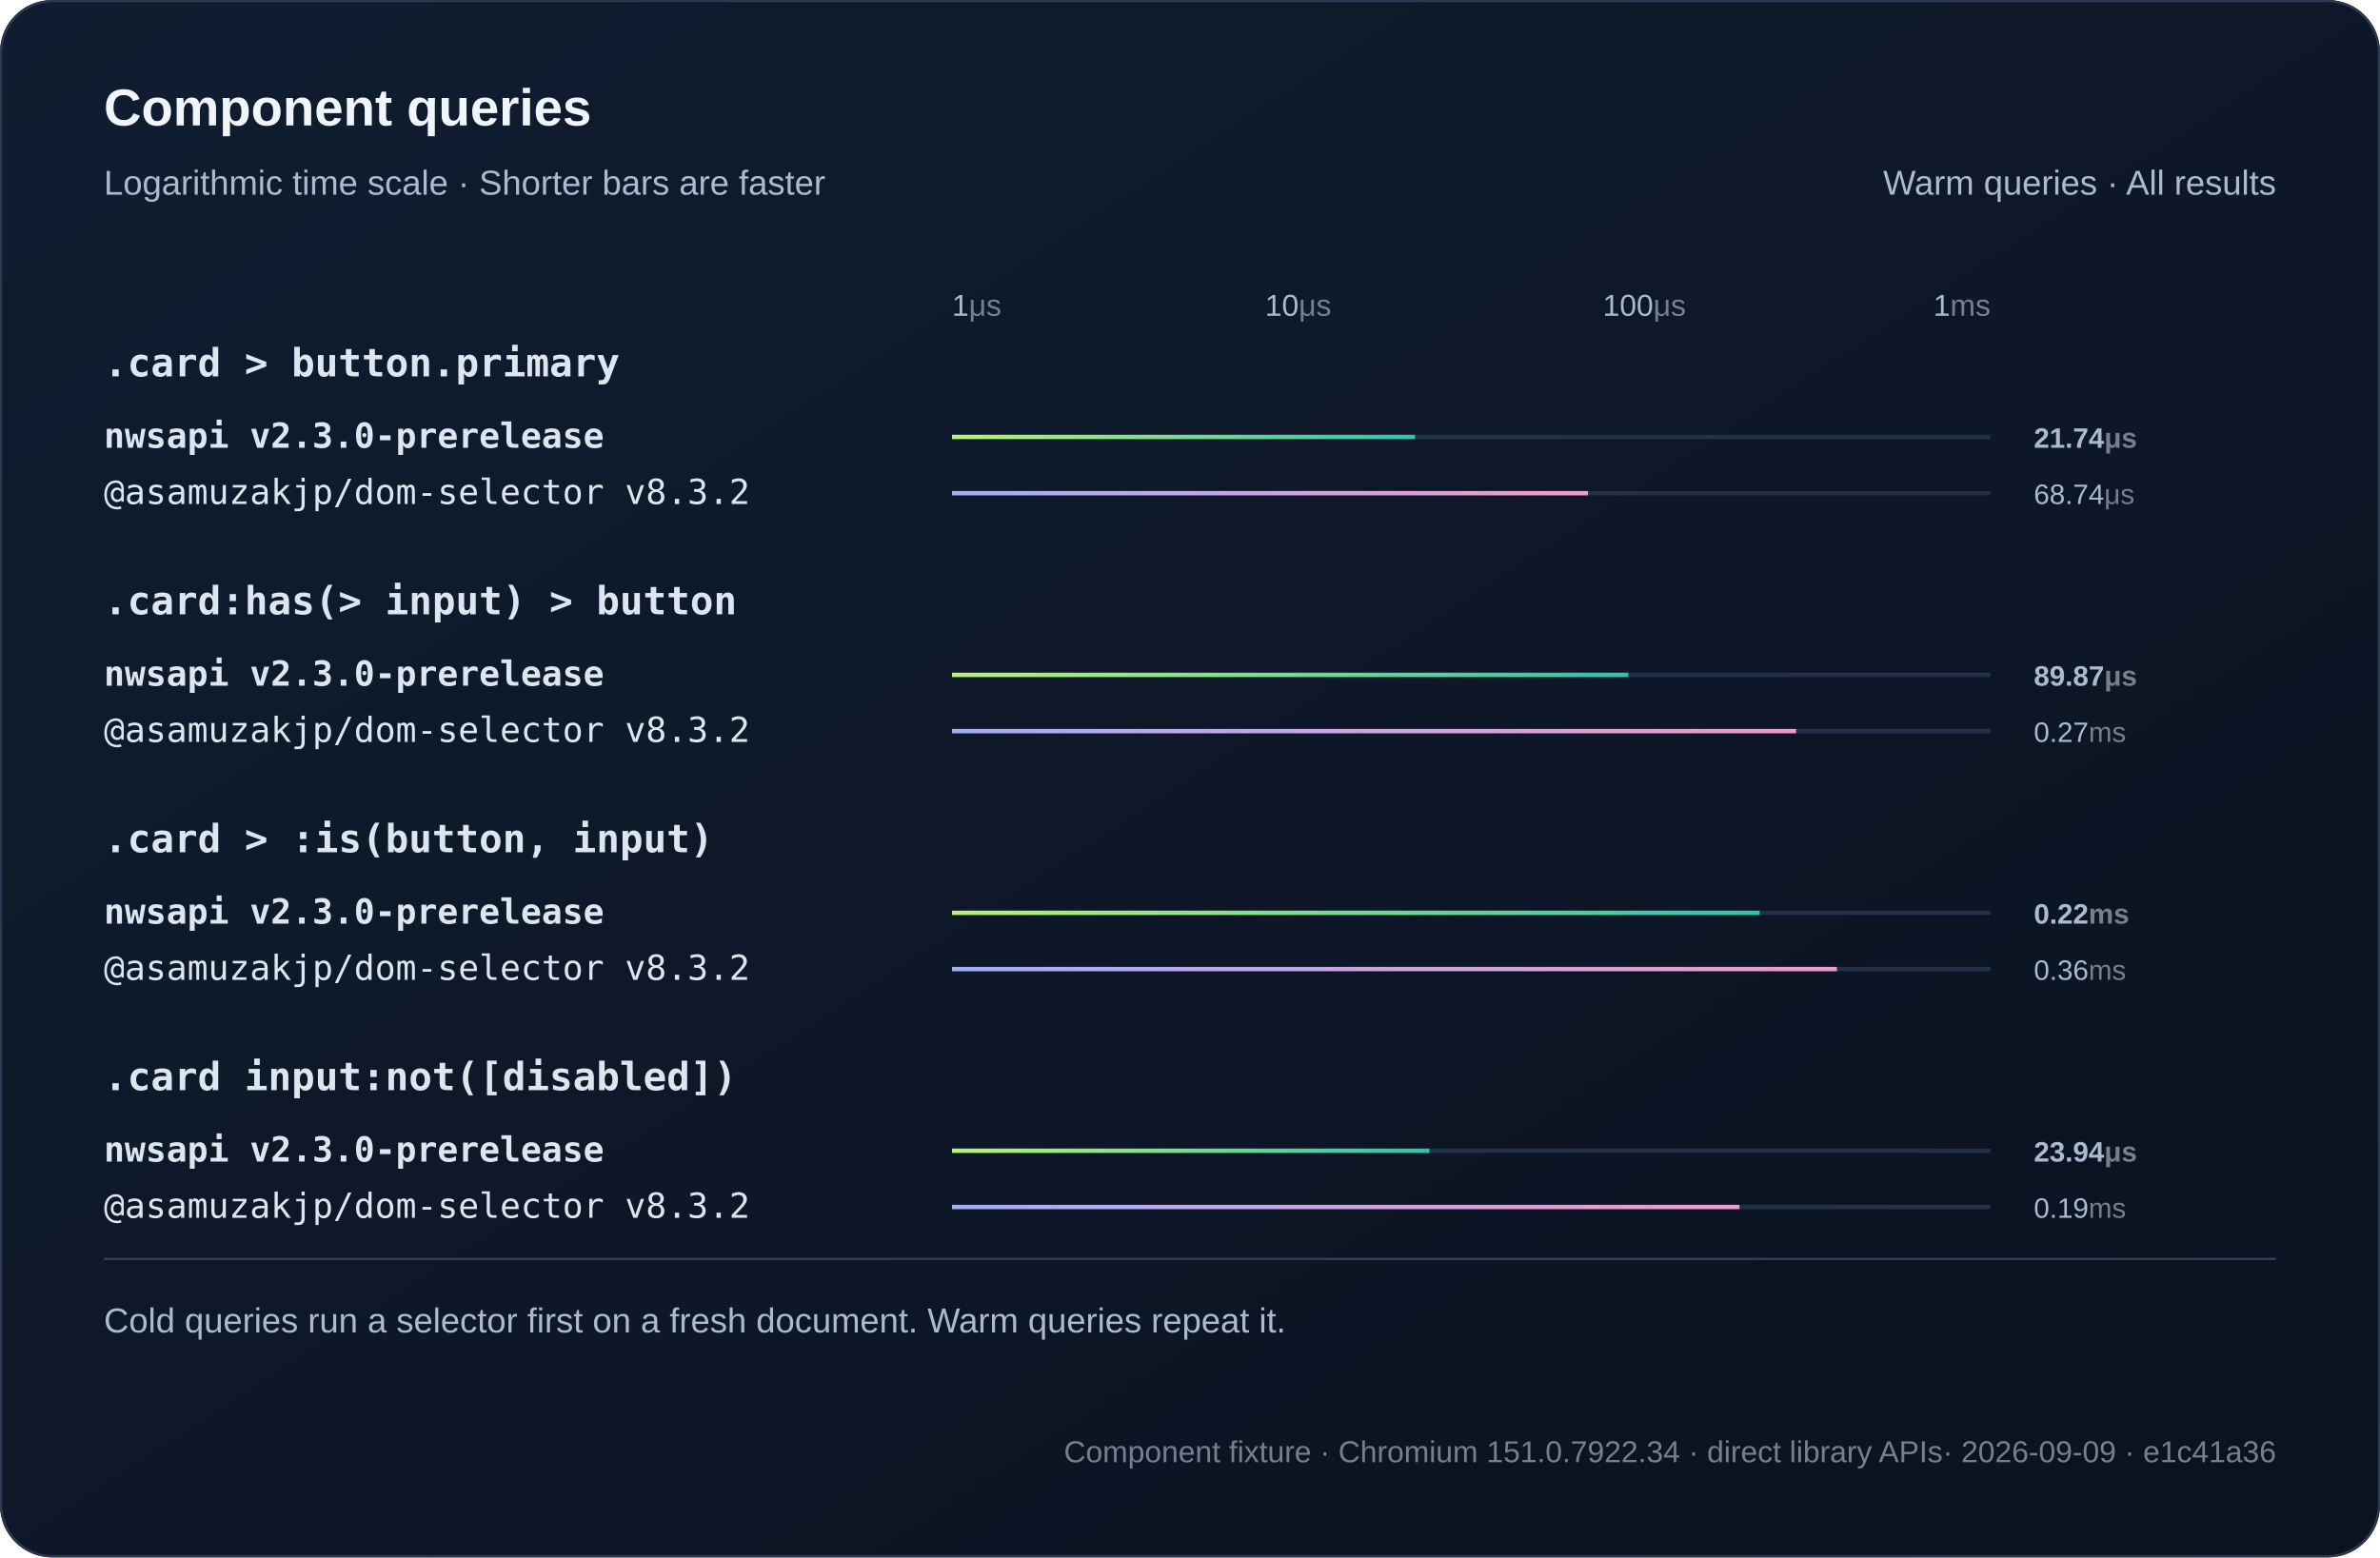
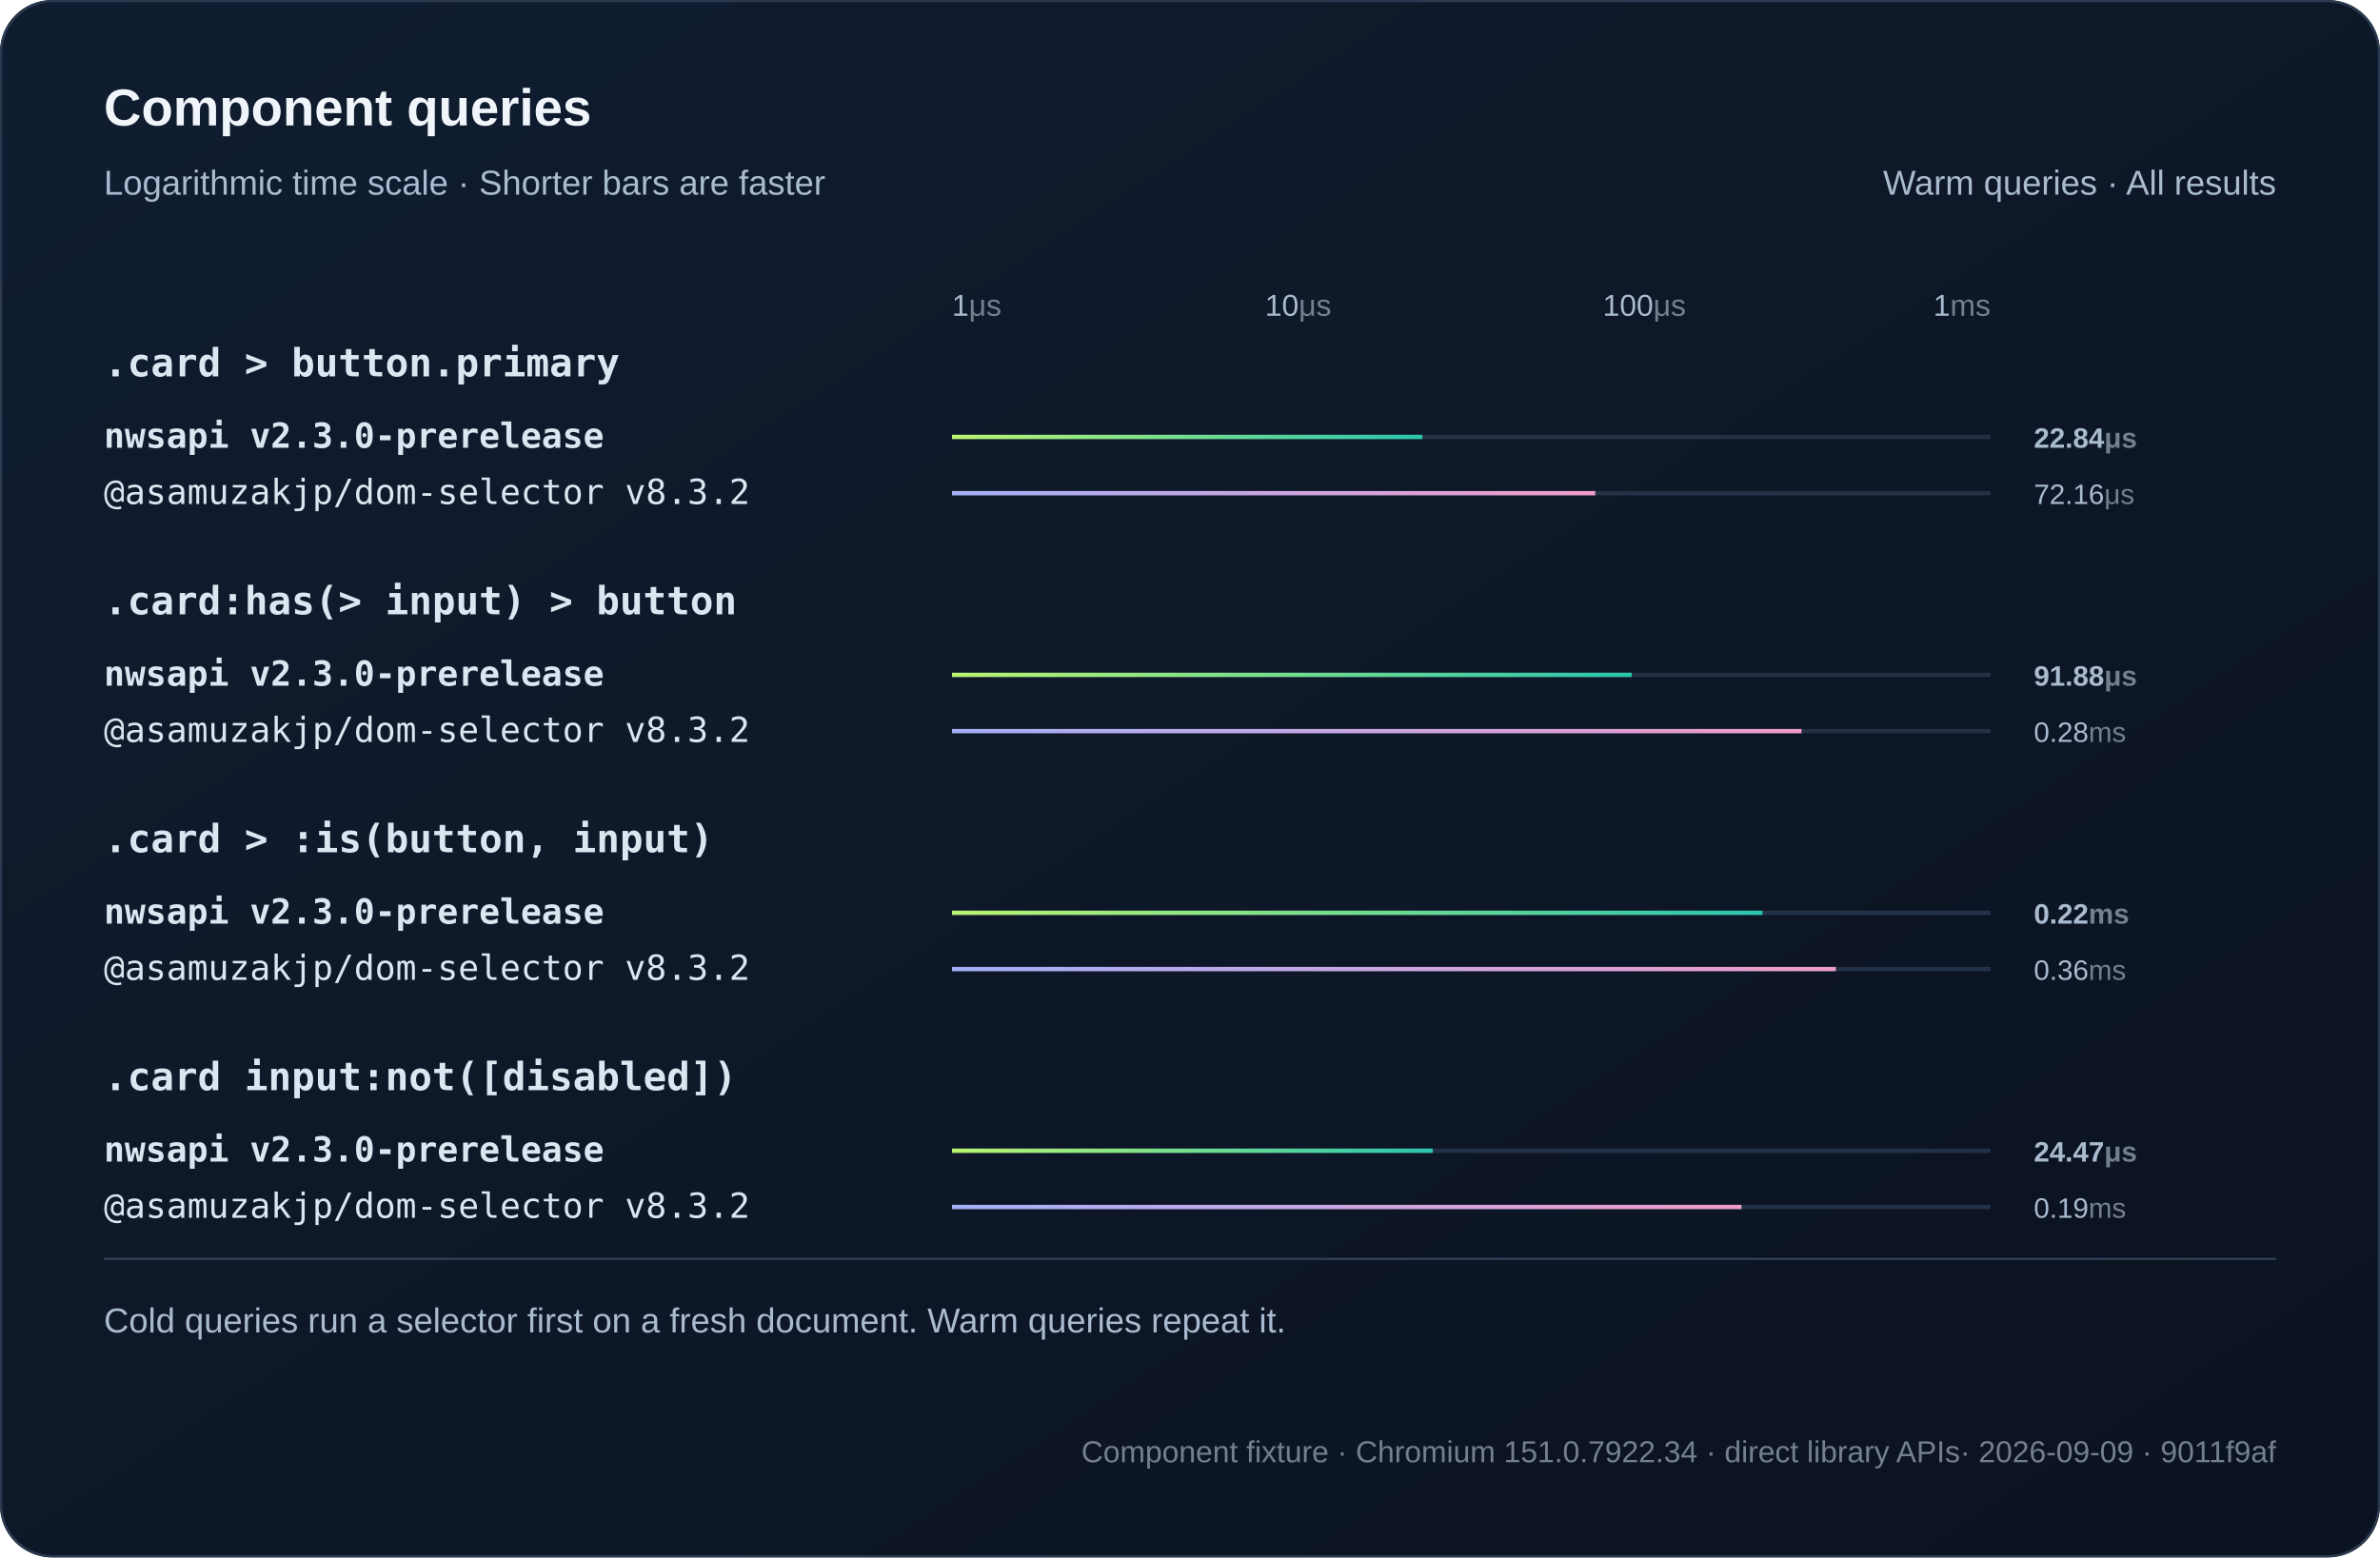
<svg xmlns="http://www.w3.org/2000/svg" width="1100" height="720" viewBox="0 0 1100 720" role="img">
  <defs>
    <linearGradient id="bg" x2="1" y2="1">
      <stop stop-color="#101d30" />
      <stop offset="1" stop-color="#0b1220" />
    </linearGradient>
    <linearGradient id="series0">
      <stop stop-color="#baf471" />
      <stop offset="1" stop-color="#2bc5ae" />
    </linearGradient>
    <linearGradient id="series1">
      <stop stop-color="#a4aff7" />
      <stop offset="1" stop-color="#ef9bc9" />
    </linearGradient>
  </defs>
  <style>text{font-family:Arial,Helvetica,sans-serif;fill:#f0f5fa}
.muted{fill:#aabbd0;font:16px Arial,Helvetica,sans-serif}
.code{font:18px Consolas,Menlo,monospace;fill:#dce6f1}
.note .code{font:16px Consolas,Menlo,monospace}
.metadata,.metadata .code{fill:#75808e;font-size:14px}
.chart-title{font-size:24px;font-weight:700}
.unit{fill:#75808e}
.package{font-family:Consolas,Menlo,monospace}
.comparison{font-size:14px;font-variant-numeric:tabular-nums}
.tick{fill:#aabbd0;font-size:12px}
.time{fill:#aabbd0;font-size:13px;font-variant-numeric:tabular-nums}
.engine{font-size:16px}.selector{font-weight:600}.tick{font-size:14px}.bar{transform-box:fill-box;transform-origin:left center;animation:fill 800ms ease-out both}@keyframes fill{from{transform:scaleX(0)}to{transform:scaleX(1)}}@media(prefers-reduced-motion:reduce){.bar{animation:none}}</style>
  <rect width="1100" height="720" rx="24" fill="url(#bg)" />
  <rect x=".5" y=".5" width="1099" height="719" rx="24" fill="none" stroke="#2b3a50" />
  <text x="48" y="58" class="chart-title">Component queries</text>
  <text x="48" y="90" class="muted">Logarithmic time scale · Shorter bars are faster</text>
  <text x="1052" y="90" text-anchor="end" class="muted">Warm queries · All results</text>
  <text x="440" y="146" text-anchor="start" class="tick">1<tspan class="unit">μs</tspan>
  </text>
  <text x="600" y="146" text-anchor="middle" class="tick">10<tspan class="unit">μs</tspan>
  </text>
  <text x="760" y="146" text-anchor="middle" class="tick">100<tspan class="unit">μs</tspan>
  </text>
  <text x="920" y="146" text-anchor="end" class="tick">1<tspan class="unit">ms</tspan>
  </text>
  <text x="48" y="174" class="code selector">.card &gt; button.primary</text>
  <g>
    <text x="48" y="207" class="code engine" style="font-weight:700">nwsapi v2.3.0-prerelease</text>
    <path d="M440 202h480" stroke="#223048" stroke-width="2" />
-     <rect class="bar" x="440" y="201" width="213.97" height="2" fill="url(#series0)" />
-     <text x="940" y="207" class="time" style="font-weight:700">21.74<tspan class="unit">μs</tspan>
+     <rect class="bar" x="440" y="201" width="217.39" height="2" fill="url(#series0)" />
+     <text x="940" y="207" class="time" style="font-weight:700">22.84<tspan class="unit">μs</tspan>
    </text>
  </g>
  <g>
    <text x="48" y="233" class="code engine">@asamuzakjp/dom-selector v8.3.2</text>
    <path d="M440 228h480" stroke="#223048" stroke-width="2" />
-     <rect class="bar" x="440" y="227" width="293.95" height="2" fill="url(#series1)" />
-     <text x="940" y="233" class="time">68.74<tspan class="unit">μs</tspan>
+     <rect class="bar" x="440" y="227" width="297.33" height="2" fill="url(#series1)" />
+     <text x="940" y="233" class="time">72.16<tspan class="unit">μs</tspan>
    </text>
  </g>
  <text x="48" y="284" class="code selector">.card:has(&gt; input) &gt; button</text>
  <g>
    <text x="48" y="317" class="code engine" style="font-weight:700">nwsapi v2.3.0-prerelease</text>
    <path d="M440 312h480" stroke="#223048" stroke-width="2" />
-     <rect class="bar" x="440" y="311" width="312.57" height="2" fill="url(#series0)" />
-     <text x="940" y="317" class="time" style="font-weight:700">89.87<tspan class="unit">μs</tspan>
+     <rect class="bar" x="440" y="311" width="314.11" height="2" fill="url(#series0)" />
+     <text x="940" y="317" class="time" style="font-weight:700">91.88<tspan class="unit">μs</tspan>
    </text>
  </g>
  <g>
    <text x="48" y="343" class="code engine">@asamuzakjp/dom-selector v8.3.2</text>
    <path d="M440 338h480" stroke="#223048" stroke-width="2" />
-     <rect class="bar" x="440" y="337" width="390.11" height="2" fill="url(#series1)" />
-     <text x="940" y="343" class="time">0.27<tspan class="unit">ms</tspan>
+     <rect class="bar" x="440" y="337" width="392.64" height="2" fill="url(#series1)" />
+     <text x="940" y="343" class="time">0.28<tspan class="unit">ms</tspan>
    </text>
  </g>
  <text x="48" y="394" class="code selector">.card &gt; :is(button, input)</text>
  <g>
    <text x="48" y="427" class="code engine" style="font-weight:700">nwsapi v2.3.0-prerelease</text>
    <path d="M440 422h480" stroke="#223048" stroke-width="2" />
-     <rect class="bar" x="440" y="421" width="373.3" height="2" fill="url(#series0)" />
+     <rect class="bar" x="440" y="421" width="374.6" height="2" fill="url(#series0)" />
    <text x="940" y="427" class="time" style="font-weight:700">0.22<tspan class="unit">ms</tspan>
    </text>
  </g>
  <g>
    <text x="48" y="453" class="code engine">@asamuzakjp/dom-selector v8.3.2</text>
    <path d="M440 448h480" stroke="#223048" stroke-width="2" />
-     <rect class="bar" x="440" y="447" width="408.98" height="2" fill="url(#series1)" />
+     <rect class="bar" x="440" y="447" width="408.49" height="2" fill="url(#series1)" />
    <text x="940" y="453" class="time">0.36<tspan class="unit">ms</tspan>
    </text>
  </g>
  <text x="48" y="504" class="code selector">.card input:not([disabled])</text>
  <g>
    <text x="48" y="537" class="code engine" style="font-weight:700">nwsapi v2.3.0-prerelease</text>
    <path d="M440 532h480" stroke="#223048" stroke-width="2" />
-     <rect class="bar" x="440" y="531" width="220.66" height="2" fill="url(#series0)" />
-     <text x="940" y="537" class="time" style="font-weight:700">23.94<tspan class="unit">μs</tspan>
+     <rect class="bar" x="440" y="531" width="222.19" height="2" fill="url(#series0)" />
+     <text x="940" y="537" class="time" style="font-weight:700">24.47<tspan class="unit">μs</tspan>
    </text>
  </g>
  <g>
    <text x="48" y="563" class="code engine">@asamuzakjp/dom-selector v8.3.2</text>
    <path d="M440 558h480" stroke="#223048" stroke-width="2" />
-     <rect class="bar" x="440" y="557" width="363.99" height="2" fill="url(#series1)" />
+     <rect class="bar" x="440" y="557" width="364.88" height="2" fill="url(#series1)" />
    <text x="940" y="563" class="time">0.19<tspan class="unit">ms</tspan>
    </text>
  </g>
  <path d="M48 582h1004" stroke="#304159" />
  <text x="48" y="616" class="muted">Cold queries run a selector first on a fresh document. Warm queries repeat it.</text>
-   <text x="1052" y="676" text-anchor="end" class="muted note metadata">Component fixture · Chromium 151.0.7922.34 · direct library APIs<tspan fill="#75808e"> · 2026-09-09 · e1c41a36</tspan>
+   <text x="1052" y="676" text-anchor="end" class="muted note metadata">Component fixture · Chromium 151.0.7922.34 · direct library APIs<tspan fill="#75808e"> · 2026-09-09 · 9011f9af</tspan>
  </text>
</svg>
